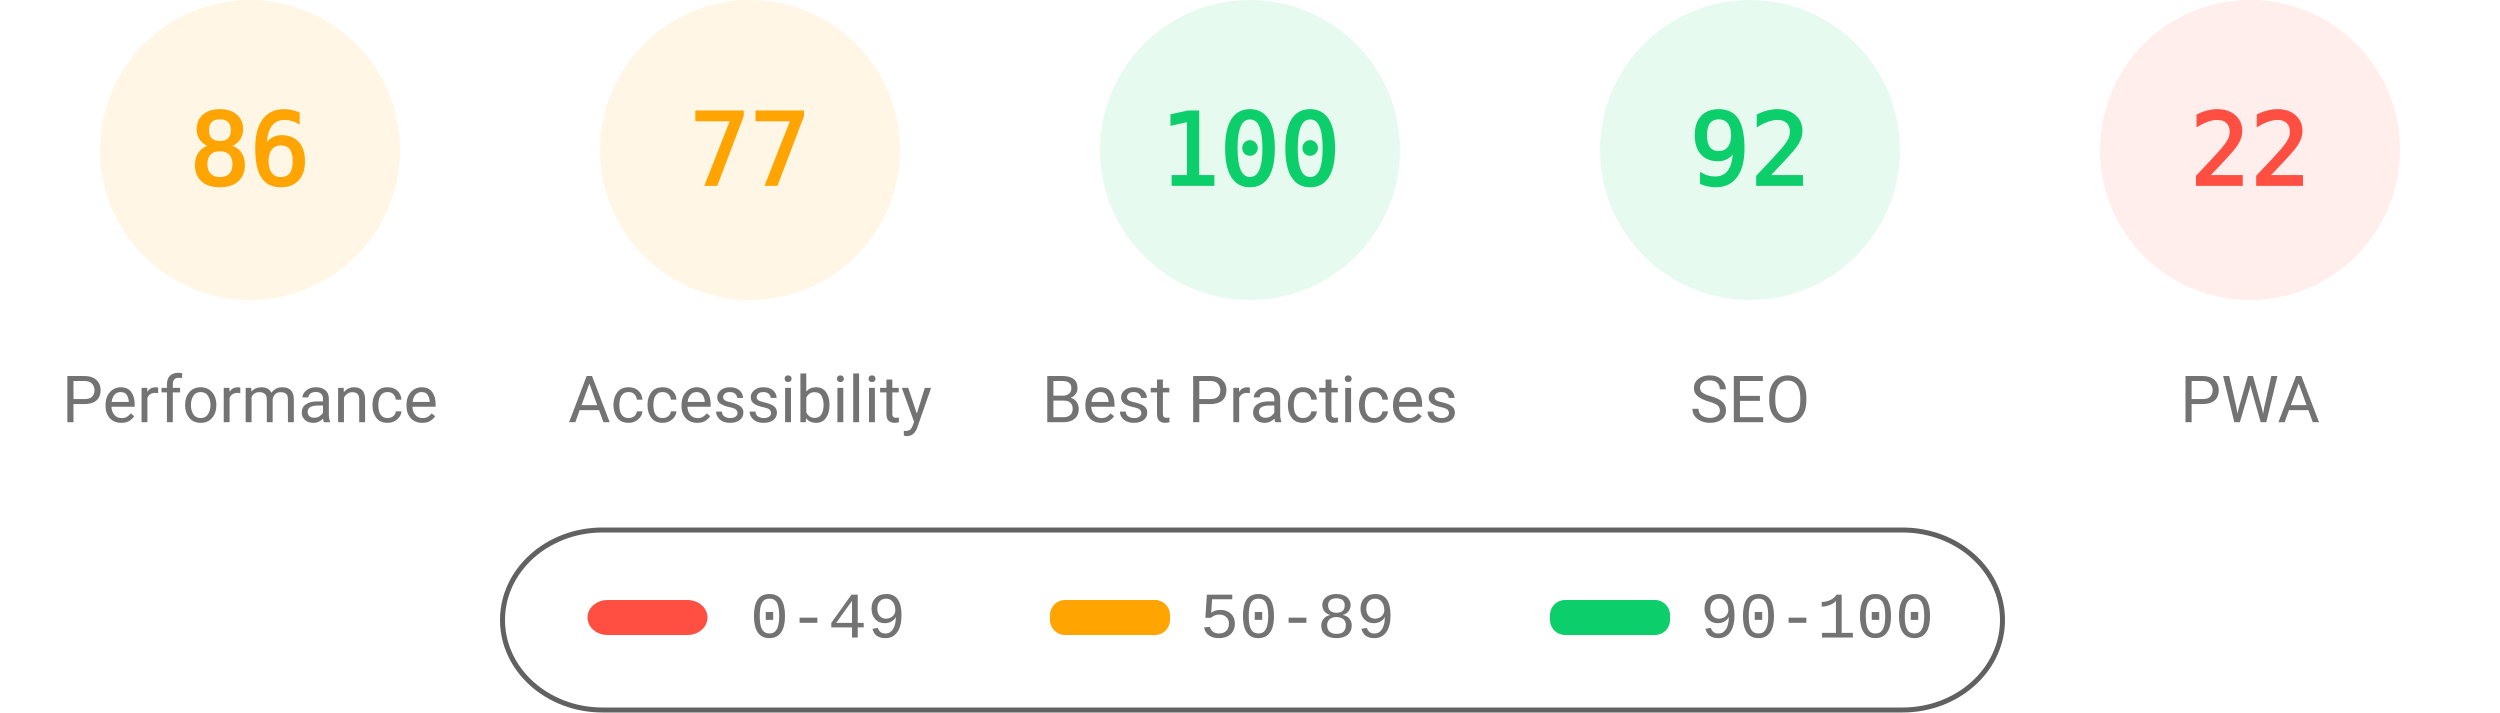
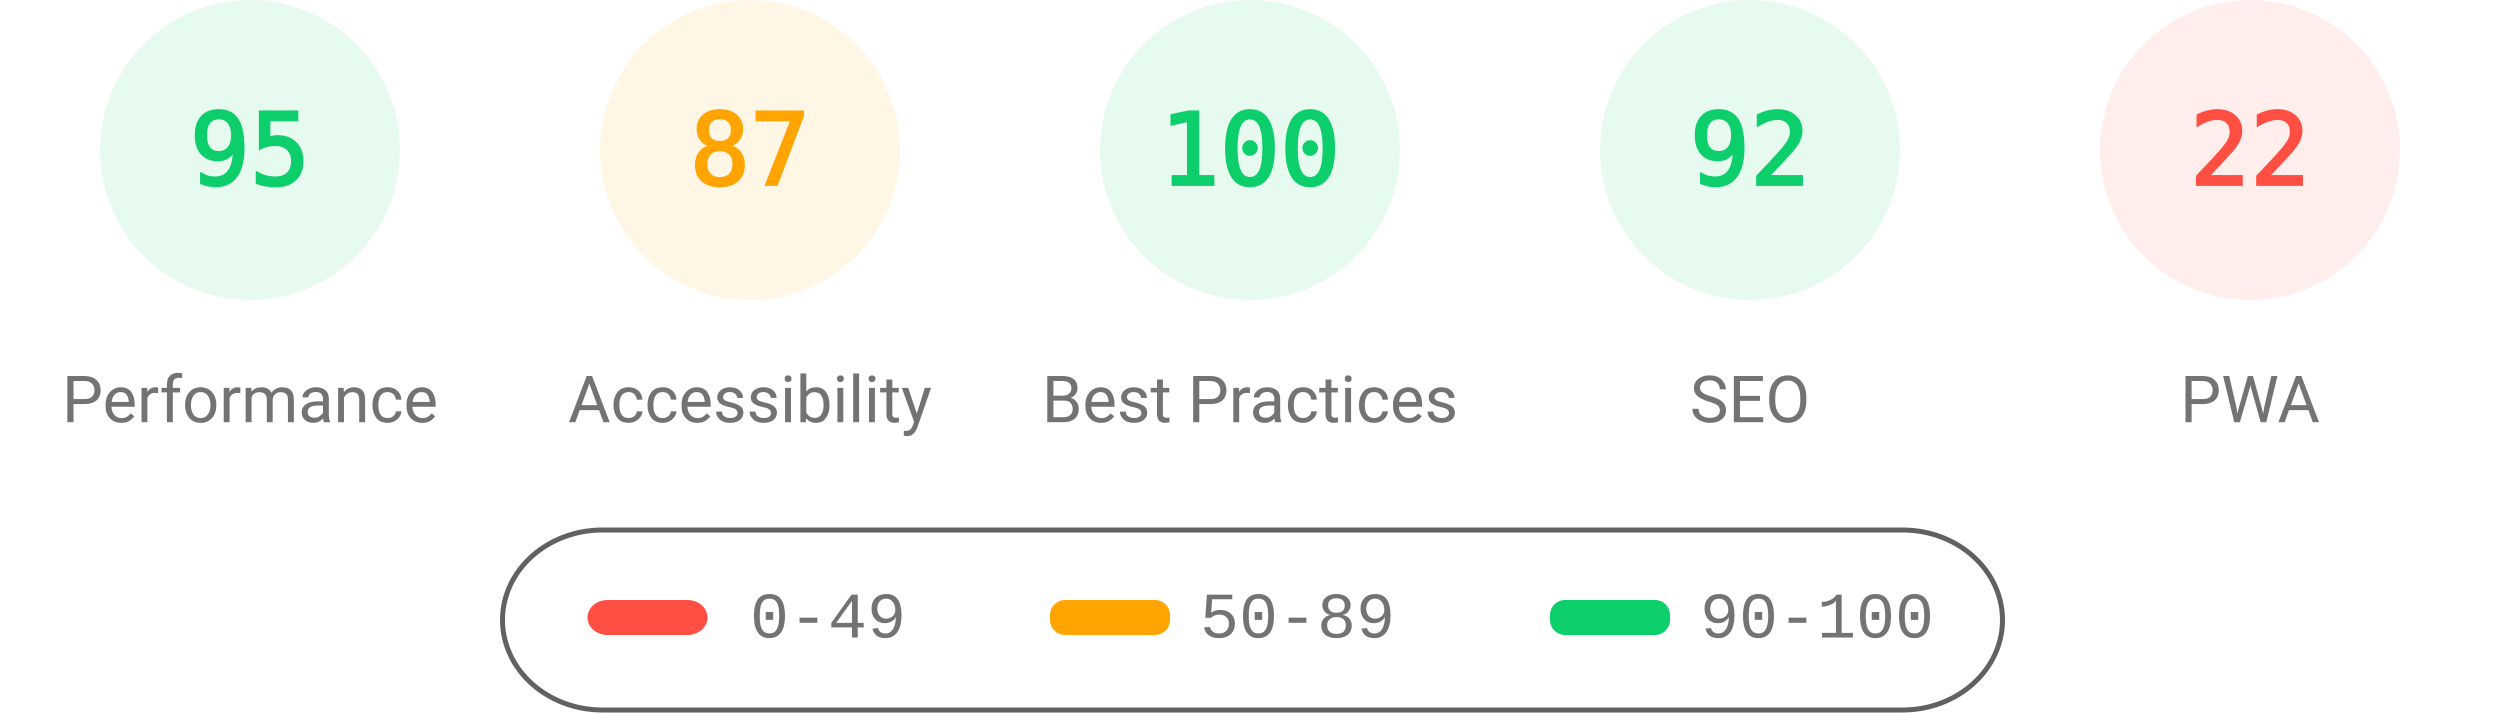
<svg xmlns="http://www.w3.org/2000/svg" class="theme" fill="none" width="1000" height="285">
  <style>
			.gauge-base {
				opacity: 0.1
			}
			.gauge-arc {
				fill: none;
				animation-delay: 250ms;
				stroke-linecap: round;
				transform: rotate(-90deg);
				transform-origin: 100px 60px;
				animation: load-gauge 1s ease forwards
			}
			.guage-text {
				font-size: 40px;
				font-family: monospace;
				text-align: center
			}
			.guage-red {
				color: #ff4e42;
				fill: #ff4e42;
				stroke: #ff4e42
			}
			.guage-orange {
				color: #ffa400;
				fill: #ffa400;
				stroke: #ffa400
			}
			.guage-green {
				color: #0cce6b;
				fill: #0cce6b;
				stroke: #0cce6b
			}
			.theme .guage-undefined {
				color: #5c5c5c;
				fill: #5c5c5c;
				stroke: #5c5c5c
			}
			.guage-title {
				stroke: none;
				font-size: 26px;
				line-height: 26px;
				font-family: Roboto, Halvetica, Arial, sans-serif
			}
			.metric.guage-title {
				font-family: 'Courier New', Courier, monospace
			}
			.theme .guage-title {
				color: #737373;
				fill: #737373
			}
			@keyframes load-gauge {
				from {
					stroke-dasharray: 0 352.858
				}
			}
			.theme
				stroke: #616161
			}
		</style>
-   <svg class="guage-div guage-perf guage-orange" viewBox="0 0 200 200" width="200" height="200" x="0" y="0">
+   <svg class="guage-div guage-perf guage-green" viewBox="0 0 200 200" width="200" height="200" x="0" y="0">
    <circle class="gauge-base" r="56" cx="100" cy="60" stroke-width="8" />
-     <circle class="gauge-arc guage-arc-1" r="56" cx="100" cy="60" stroke-width="8" style="stroke-dasharray: 302.598, 351.858;" />
-     <text class="guage-text" x="100px" y="60px" alignment-baseline="central" dominant-baseline="central" text-anchor="middle">86</text>
+     <circle class="gauge-arc guage-arc-1" r="56" cx="100" cy="60" stroke-width="8" style="stroke-dasharray: 334.265, 351.858;" />
+     <text class="guage-text" x="100px" y="60px" alignment-baseline="central" dominant-baseline="central" text-anchor="middle">95</text>
    <text class="guage-title" x="100px" y="160px" alignment-baseline="central" dominant-baseline="central" text-anchor="middle">Performance</text>
  </svg>
  <svg class="guage-div guage-acc guage-orange" viewBox="0 0 200 200" width="200" height="200" x="200" y="0">
    <circle class="gauge-base" r="56" cx="100" cy="60" stroke-width="8" />
-     <circle class="gauge-arc guage-arc-2" r="56" cx="100" cy="60" stroke-width="8" style="stroke-dasharray: 270.931, 351.858;" />
-     <text class="guage-text" x="100px" y="60px" alignment-baseline="central" dominant-baseline="central" text-anchor="middle">77</text>
+     <circle class="gauge-arc guage-arc-2" r="56" cx="100" cy="60" stroke-width="8" style="stroke-dasharray: 306.116, 351.858;" />
+     <text class="guage-text" x="100px" y="60px" alignment-baseline="central" dominant-baseline="central" text-anchor="middle">87</text>
    <text class="guage-title" x="100px" y="160px" alignment-baseline="central" dominant-baseline="central" text-anchor="middle">Accessibility</text>
  </svg>
  <svg class="guage-div guage-best guage-green" viewBox="0 0 200 200" width="200" height="200" x="400" y="0">
    <circle class="gauge-base" r="56" cx="100" cy="60" stroke-width="8" />
    <circle class="gauge-arc guage-arc-3" r="56" cx="100" cy="60" stroke-width="8" style="stroke-dasharray: 351.858, 351.858;" />
    <text class="guage-text" x="100px" y="60px" alignment-baseline="central" dominant-baseline="central" text-anchor="middle">100</text>
    <text class="guage-title" x="100px" y="160px" alignment-baseline="central" dominant-baseline="central" text-anchor="middle">Best Practices</text>
  </svg>
  <svg class="guage-div guage-seo guage-green" viewBox="0 0 200 200" width="200" height="200" x="600" y="0">
    <circle class="gauge-base" r="56" cx="100" cy="60" stroke-width="8" />
    <circle class="gauge-arc guage-arc-4" r="56" cx="100" cy="60" stroke-width="8" style="stroke-dasharray: 323.709, 351.858;" />
    <text class="guage-text" x="100px" y="60px" alignment-baseline="central" dominant-baseline="central" text-anchor="middle">92</text>
    <text class="guage-title" x="100px" y="160px" alignment-baseline="central" dominant-baseline="central" text-anchor="middle">SEO</text>
  </svg>
  <svg class="guage-div guage-pwa guage-red" viewBox="0 0 200 200" width="200" height="200" x="800" y="0">
    <circle class="gauge-base" r="56" cx="100" cy="60" stroke-width="8" />
    <circle class="gauge-arc guage-arc-4" r="56" cx="100" cy="60" stroke-width="8" style="stroke-dasharray: 77.409, 351.858;" />
    <text class="guage-text" x="100px" y="60px" alignment-baseline="central" dominant-baseline="central" text-anchor="middle">22</text>
    <text class="guage-title" x="100px" y="160px" alignment-baseline="central" dominant-baseline="central" text-anchor="middle">PWA</text>
  </svg>
  <svg width="604" height="76" x="200" y="210">
    <g>
      <rect fill="none" id="canvas_background" height="80" width="604" y="-1" x="-1" />
      <g display="none" overflow="visible" y="0" x="0" height="100%" width="100%" id="canvasGrid">
        <rect fill="url(#gridpattern)" stroke-width="0" y="0" x="0" height="100%" width="100%" />
      </g>
    </g>
    <g>
      <rect fill-opacity="0" stroke="#616161" stroke-width="2" rx="40" id="svg_2" height="72" width="600" y="2" x="1" fill="#000000" />
      <rect stroke="#000" rx="8" id="svg_3" height="14" width="48" y="30" x="35" stroke-opacity="null" stroke-width="0" fill="#ff4e42" />
      <rect stroke="#000" rx="6" id="svg_4" height="14" width="48" y="30" x="220" stroke-opacity="null" stroke-width="0" fill="#ffa400" />
      <rect stroke="#000" rx="6" id="svg_5" height="14" width="48" y="30" x="420" stroke-opacity="null" stroke-width="0" fill="#0cce6b" />
      <text xml:space="preserve" text-anchor="start" font-family="'Courier New', Courier, monospace" font-size="26" id="svg_6" y="45" x="100" stroke-opacity="null" stroke-width="0" stroke="#000" fill="#737373">0-49</text>
      <text xml:space="preserve" text-anchor="start" font-family="'Courier New', Courier, monospace" font-size="26" id="svg_7" y="45" x="280" stroke-opacity="null" stroke-width="0" stroke="#000" fill="#737373">50-89</text>
      <text xml:space="preserve" text-anchor="start" font-family="'Courier New', Courier, monospace" font-size="26" id="svg_8" y="45" x="480" stroke-opacity="null" stroke-width="0" stroke="#000" fill="#737373">90-100</text>
    </g>
  </svg>
</svg>
